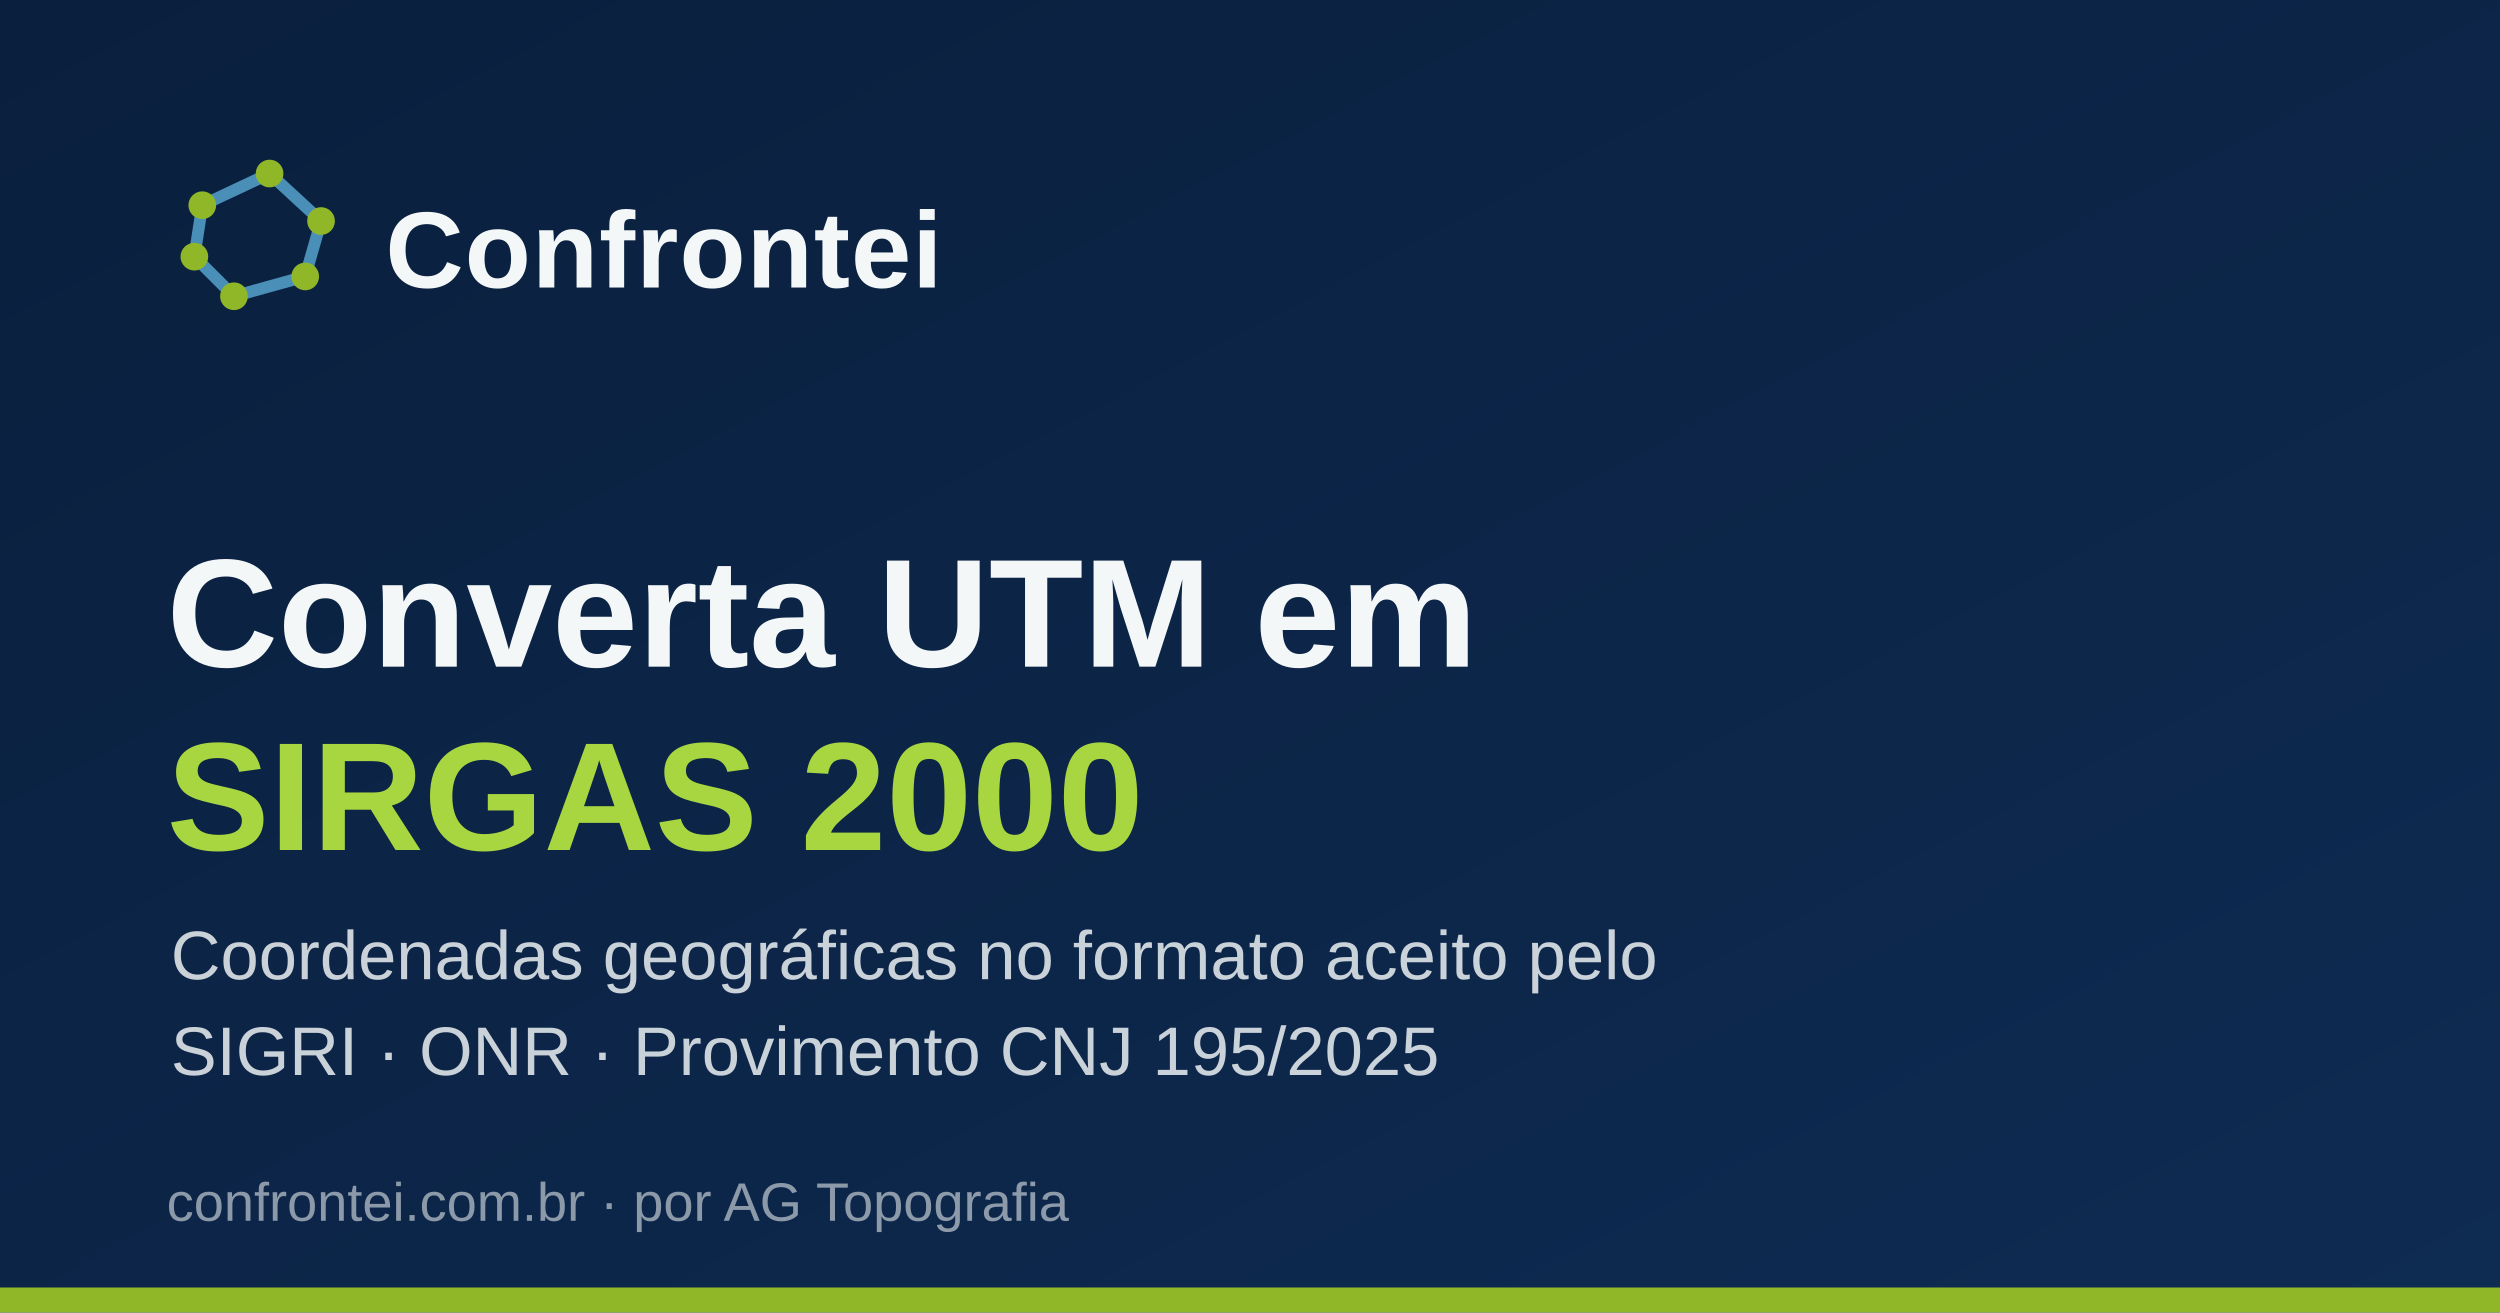
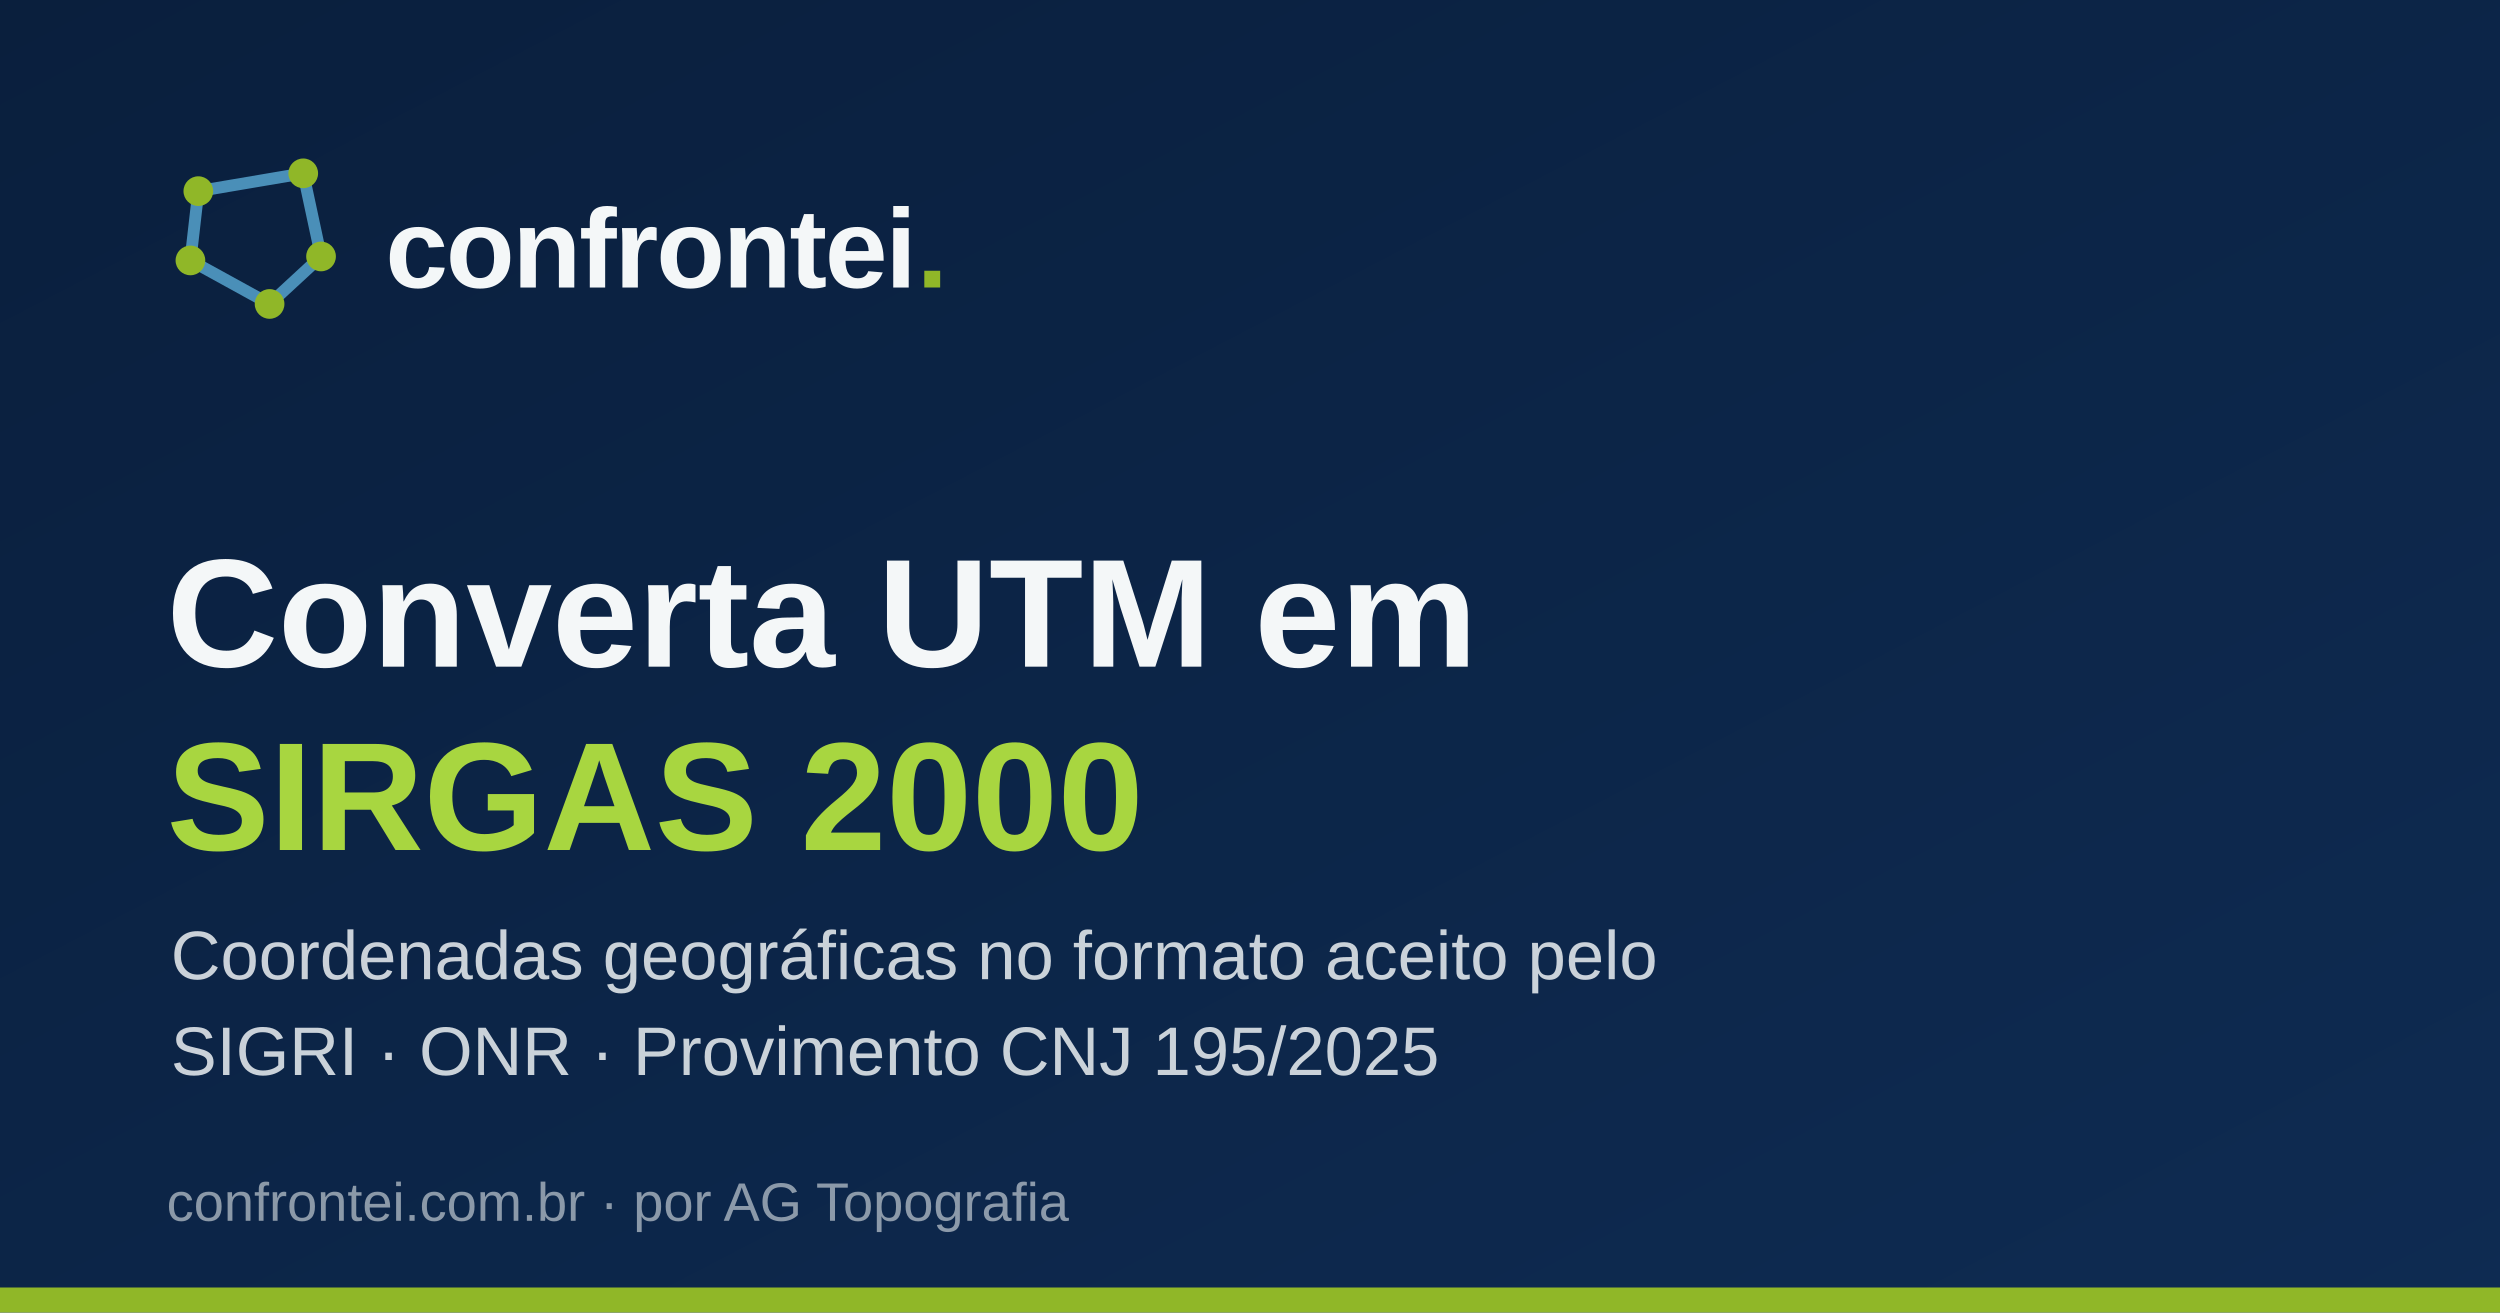
- <svg xmlns="http://www.w3.org/2000/svg" width="1200" height="630" viewBox="0 0 1200 630" font-family="Asap, 'Segoe UI', Arial, sans-serif">
+ <svg xmlns="http://www.w3.org/2000/svg" width="1200" height="630" viewBox="0 0 1200 630" font-family="Poppins, Asap, 'Segoe UI', Arial, sans-serif">
  <defs>
    <linearGradient id="bg" x1="0" y1="0" x2="1" y2="1">
      <stop offset="0" stop-color="#0a1f3d" />
      <stop offset="1" stop-color="#0e2b52" />
    </linearGradient>
  </defs>
  <rect width="1200" height="630" fill="url(#bg)" />
  <rect x="0" y="618" width="1200" height="12" fill="#90b728" />
-   <g transform="translate(80,70) scale(0.95)">
-     <path d="M18 30 L52 14 L78 38 L70 66 L34 76 L14 56 Z" fill="none" stroke="#4a8fb8" stroke-width="6" stroke-linejoin="round" />
-     <circle cx="18" cy="30" r="7" fill="#90b728" />
-     <circle cx="52" cy="14" r="7" fill="#90b728" />
-     <circle cx="78" cy="38" r="7" fill="#90b728" />
-     <circle cx="70" cy="66" r="7" fill="#90b728" />
-     <circle cx="34" cy="76" r="7" fill="#90b728" />
-     <circle cx="14" cy="56" r="7" fill="#90b728" />
+   <g transform="translate(80,68) scale(0.95)">
+     <path d="M16 25 L69 16 L78 58 L52 82 L12 60 Z" fill="none" stroke="#4a8fb8" stroke-width="6" stroke-linejoin="round" />
+     <circle cx="16" cy="25" r="7.5" fill="#90b728" />
+     <circle cx="69" cy="16" r="7.5" fill="#90b728" />
+     <circle cx="78" cy="58" r="7.5" fill="#90b728" />
+     <circle cx="52" cy="82" r="7.5" fill="#90b728" />
+     <circle cx="12" cy="60" r="7.5" fill="#90b728" />
  </g>
-   <text x="185" y="138" fill="#f4f7f8" font-size="52" font-weight="700" letter-spacing="0.5">Confrontei</text>
+   <text x="185" y="138" fill="#f4f7f8" font-size="54" font-weight="800" letter-spacing="-1">confrontei<tspan fill="#90b728">.</tspan>
+   </text>
  <text x="80" y="320" fill="#f4f7f8" font-size="74" font-weight="700">Converta UTM em</text>
  <text x="80" y="408" fill="#a8d640" font-size="74" font-weight="700">SIRGAS 2000</text>
  <text x="82" y="470" fill="rgba(244,247,248,0.82)" font-size="33" font-weight="500">Coordenadas geográficas no formato aceito pelo</text>
  <text x="82" y="516" fill="rgba(244,247,248,0.82)" font-size="33" font-weight="500">SIGRI · ONR · Provimento CNJ 195/2025</text>
  <text x="80" y="586" fill="rgba(244,247,248,0.55)" font-size="26" font-weight="500">confrontei.com.br · por AG Topografia</text>
</svg>
